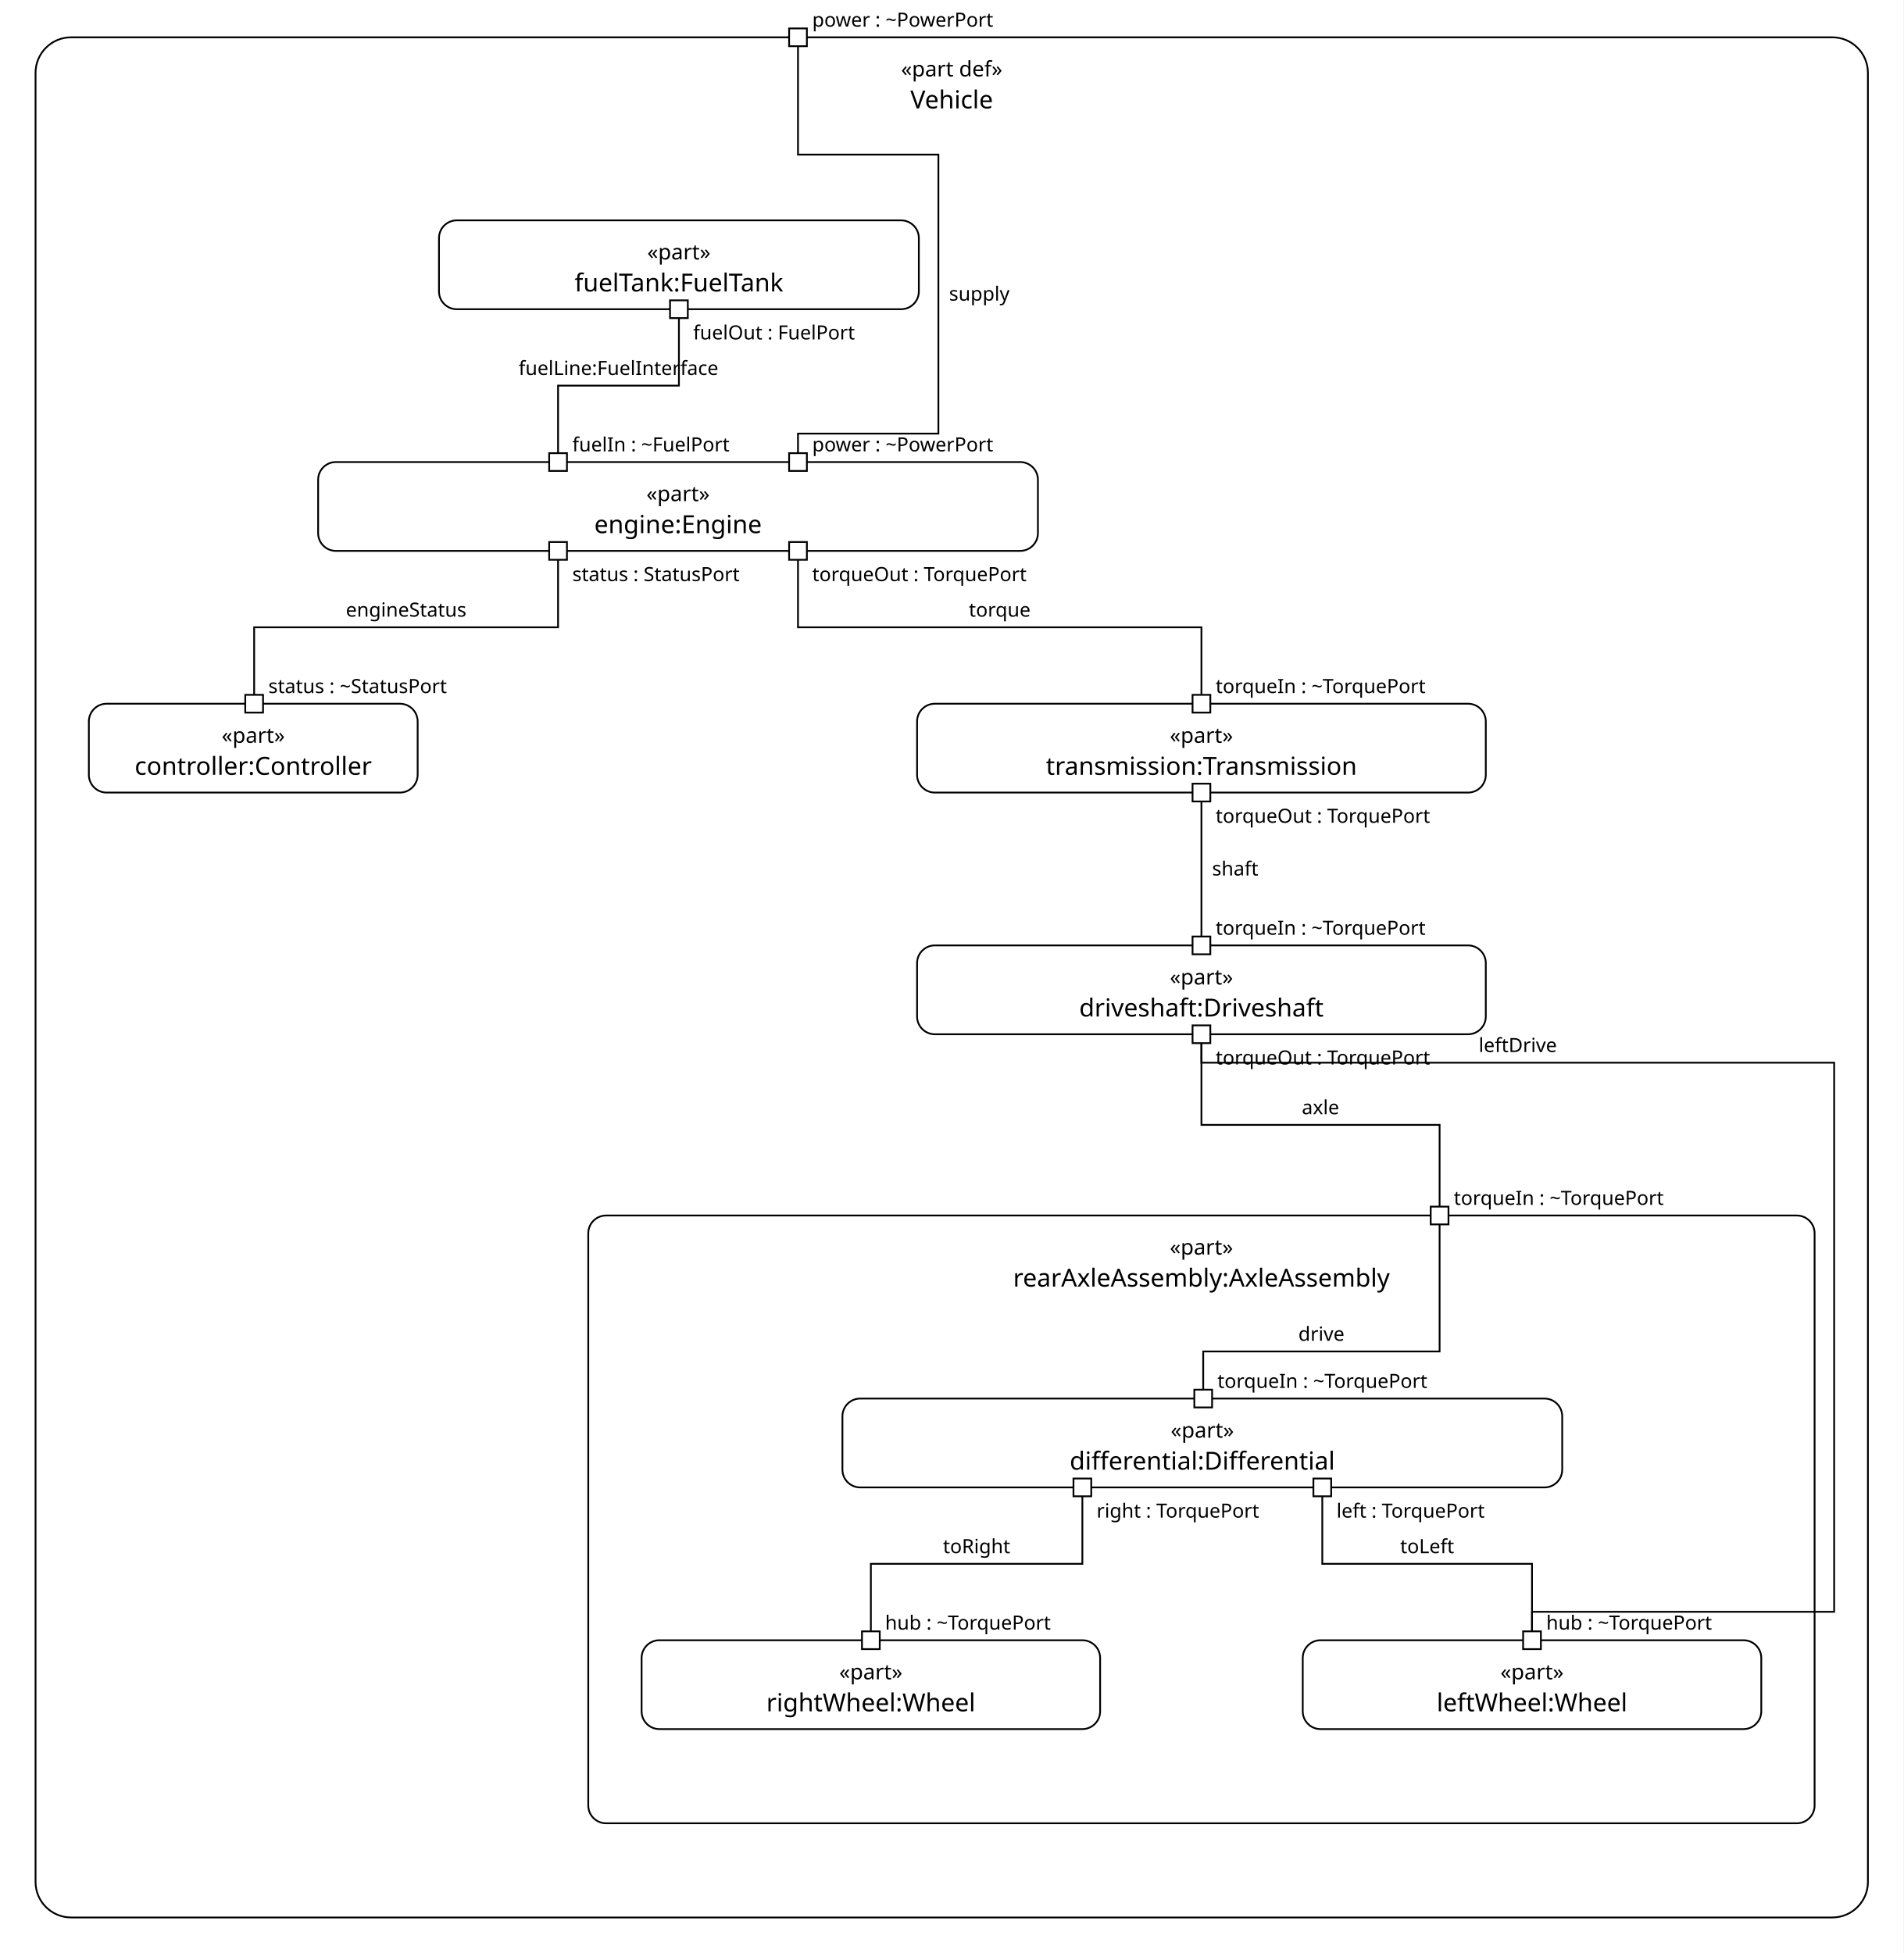
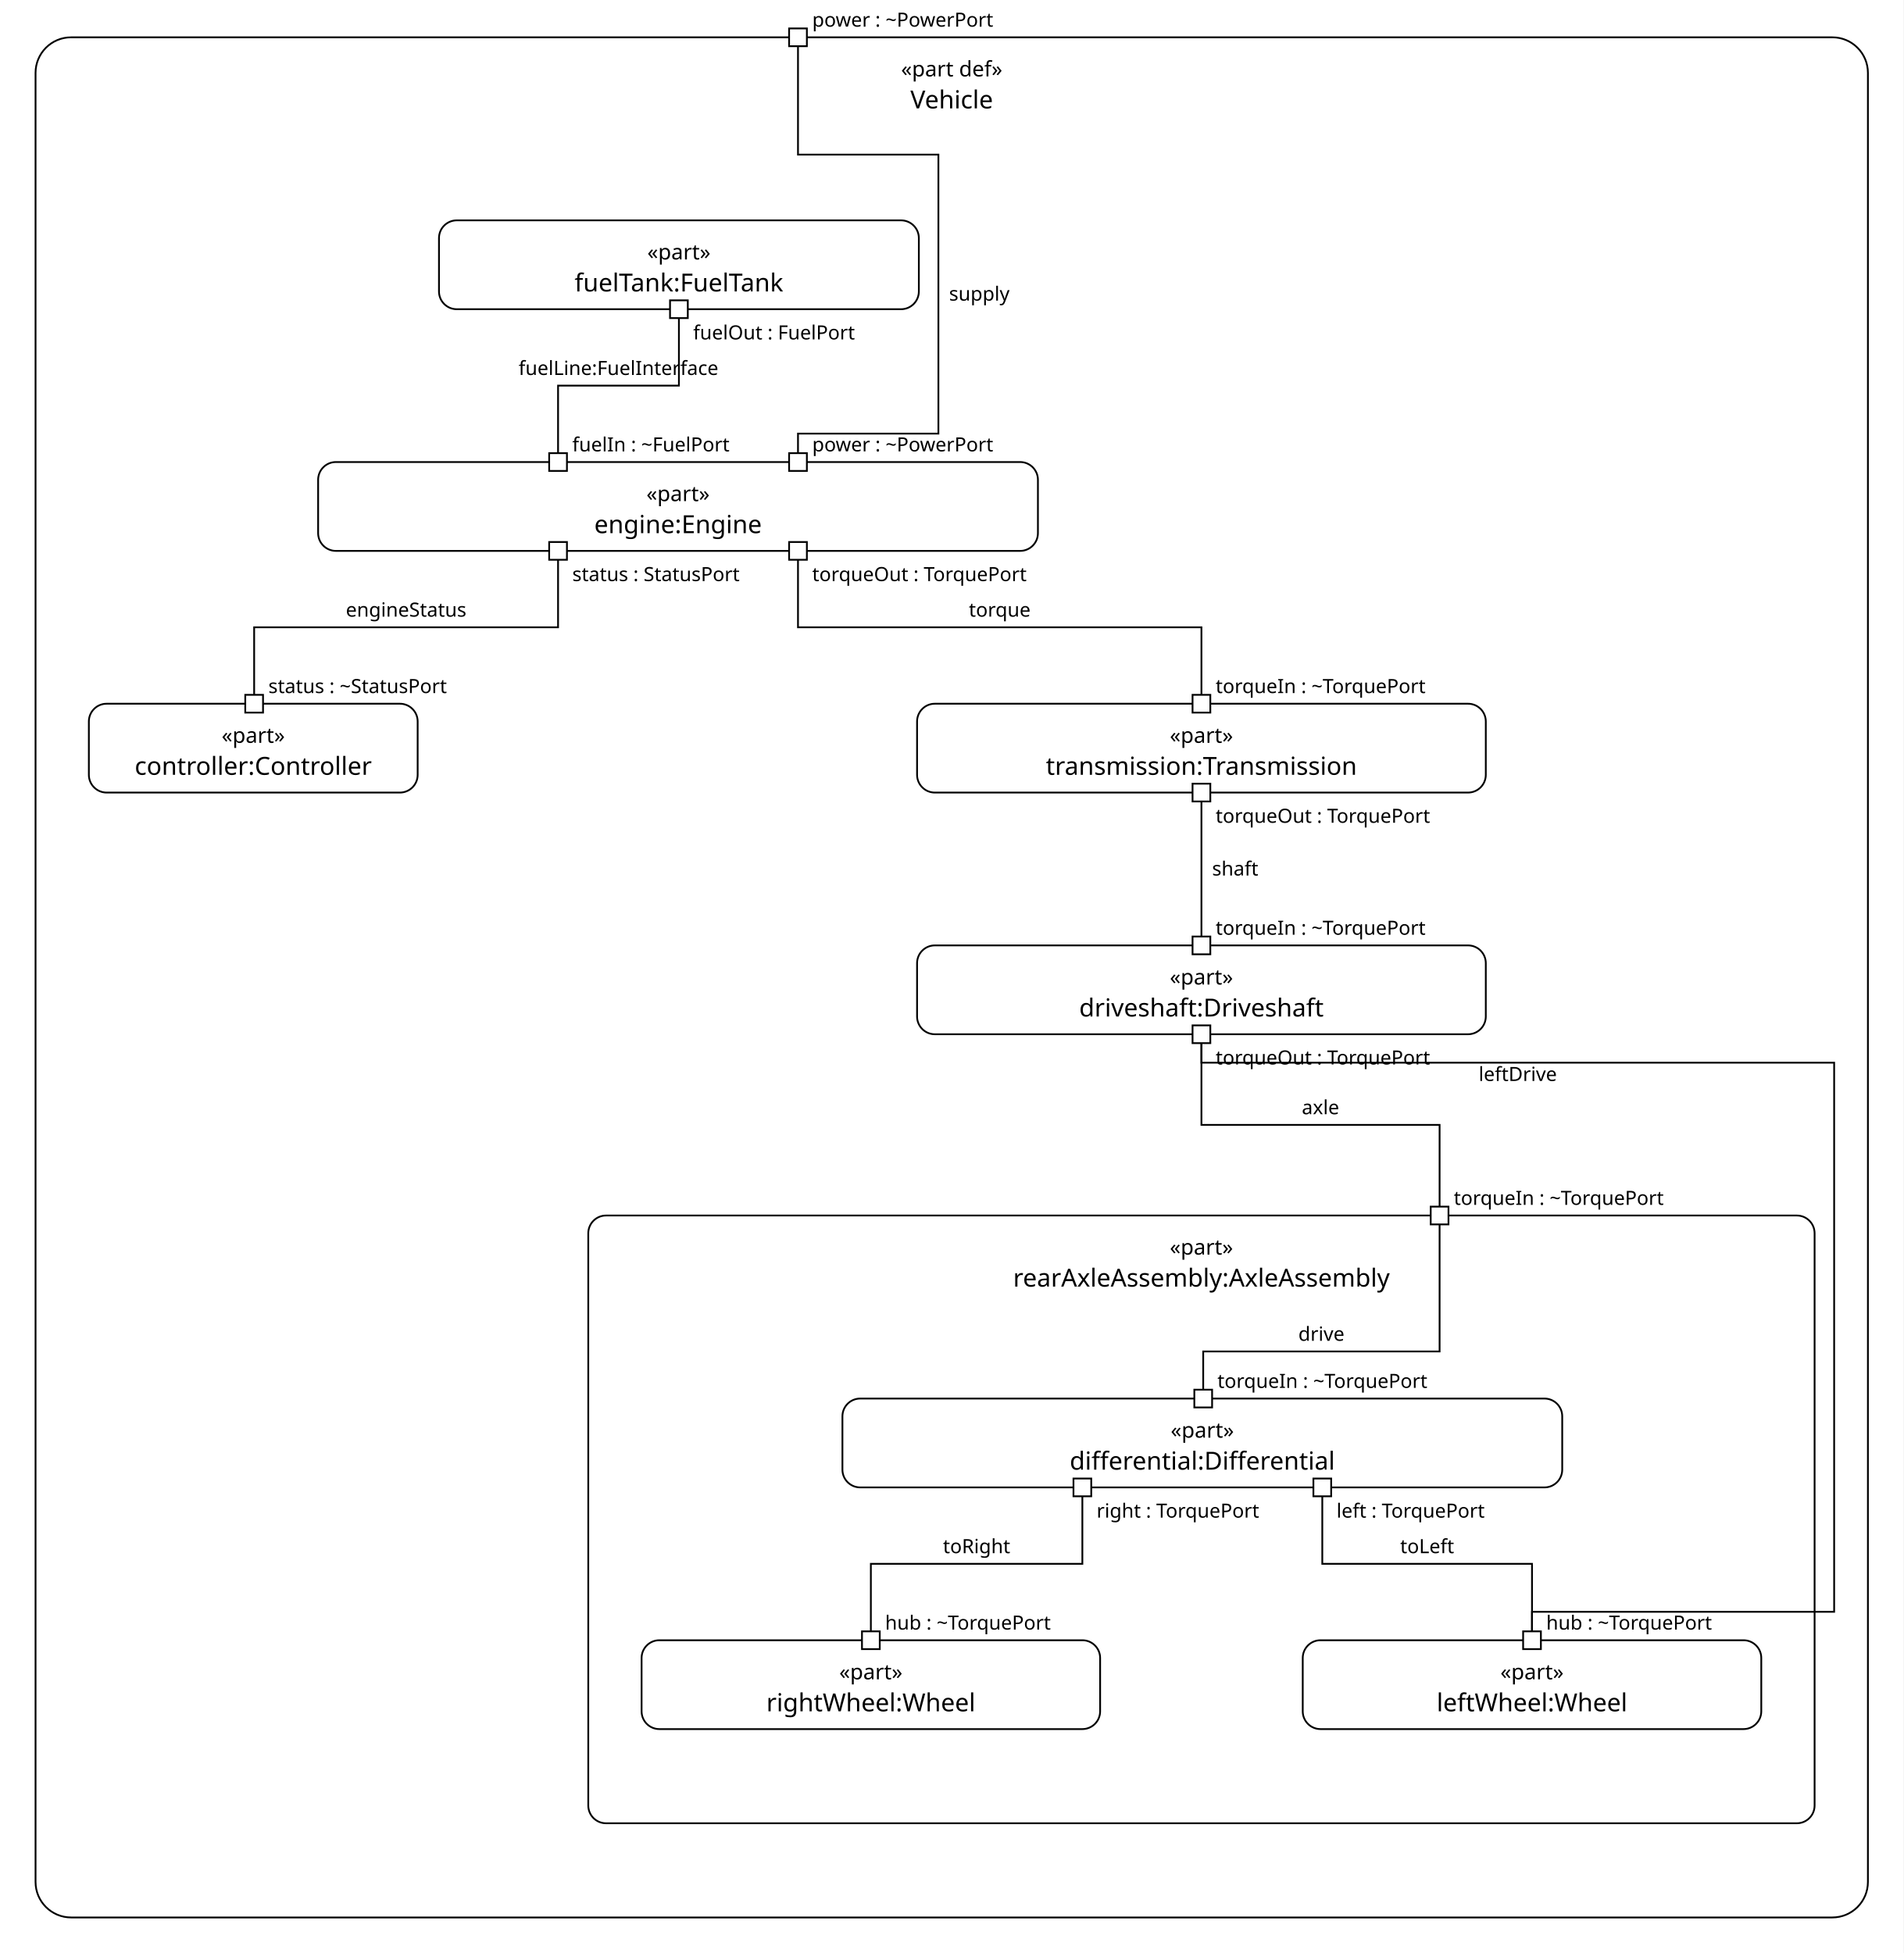
<svg xmlns="http://www.w3.org/2000/svg" width="1071" height="1099" viewBox="0 -1 1071 1099" font-family="sans-serif">
  <rect x="0" y="-1" width="1071" height="1099" fill="#ffffff" />
  <rect x="20" y="20" width="1031" height="1058" rx="20" fill="#ffffff" stroke="#000000" />
  <text x="535.5" y="42" text-anchor="middle" font-size="12">«part def»</text>
  <text x="535.5" y="60" text-anchor="middle" font-size="14">Vehicle</text>
  <rect x="50" y="395" width="185" height="50" rx="10" fill="#ffffff" stroke="#000000" />
  <text x="142.5" y="417" text-anchor="middle" font-size="12">«part»</text>
  <text x="142.5" y="435" text-anchor="middle" font-size="14">controller:Controller</text>
  <rect x="516" y="531" width="320" height="50" rx="10" fill="#ffffff" stroke="#000000" />
  <text x="676" y="553" text-anchor="middle" font-size="12">«part»</text>
  <text x="676" y="571" text-anchor="middle" font-size="14">driveshaft:Driveshaft</text>
  <rect x="179" y="259" width="405" height="50" rx="10" fill="#ffffff" stroke="#000000" />
  <text x="381.5" y="281" text-anchor="middle" font-size="12">«part»</text>
  <text x="381.5" y="299" text-anchor="middle" font-size="14">engine:Engine</text>
  <rect x="247" y="123" width="270" height="50" rx="10" fill="#ffffff" stroke="#000000" />
  <text x="382" y="145" text-anchor="middle" font-size="12">«part»</text>
  <text x="382" y="163" text-anchor="middle" font-size="14">fuelTank:FuelTank</text>
  <rect x="331" y="683" width="690" height="342" rx="10" fill="#ffffff" stroke="#000000" />
  <text x="676" y="705" text-anchor="middle" font-size="12">«part»</text>
  <text x="676" y="723" text-anchor="middle" font-size="14">rearAxleAssembly:AxleAssembly</text>
  <rect x="474" y="786" width="405" height="50" rx="10" fill="#ffffff" stroke="#000000" />
  <text x="676.5" y="808" text-anchor="middle" font-size="12">«part»</text>
  <text x="676.5" y="826" text-anchor="middle" font-size="14">differential:Differential</text>
  <rect x="733" y="922" width="258" height="50" rx="10" fill="#ffffff" stroke="#000000" />
  <text x="862" y="944" text-anchor="middle" font-size="12">«part»</text>
  <text x="862" y="962" text-anchor="middle" font-size="14">leftWheel:Wheel</text>
  <rect x="361" y="922" width="258" height="50" rx="10" fill="#ffffff" stroke="#000000" />
  <text x="490" y="944" text-anchor="middle" font-size="12">«part»</text>
  <text x="490" y="962" text-anchor="middle" font-size="14">rightWheel:Wheel</text>
  <rect x="516" y="395" width="320" height="50" rx="10" fill="#ffffff" stroke="#000000" />
  <text x="676" y="417" text-anchor="middle" font-size="12">«part»</text>
  <text x="676" y="435" text-anchor="middle" font-size="14">transmission:Transmission</text>
-   <polyline points="676,581 676,597 676,632 810,632 810,667 810,683" fill="none" stroke="#000000" />
+   <polyline points="676,581 676,632 810,632 810,683" fill="none" stroke="#000000" />
  <text x="743" y="626" text-anchor="middle" font-size="11">axle</text>
-   <polyline points="314,309 314,325 314,352 143,352 143,379 143,395" fill="none" stroke="#000000" />
+   <polyline points="314,309 314,352 143,352 143,395" fill="none" stroke="#000000" />
  <text x="228.5" y="346" text-anchor="middle" font-size="11">engineStatus</text>
-   <polyline points="382,173 382,189 382,216 314,216 314,243 314,259" fill="none" stroke="#000000" />
+   <polyline points="382,173 382,216 314,216 314,259" fill="none" stroke="#000000" />
  <text x="348" y="210" text-anchor="middle" font-size="11">fuelLine:FuelInterface</text>
  <polyline points="676,581 676,597 1032,597 1032,906 862,906 862,922" fill="none" stroke="#000000" />
-   <text x="854" y="591" text-anchor="middle" font-size="11">leftDrive</text>
+   <text x="854" y="607.3" text-anchor="middle" font-size="11">leftDrive</text>
  <polyline points="676,445 676,531" fill="none" stroke="#000000" />
  <text x="682" y="491.67" text-anchor="start" font-size="11">shaft</text>
  <polyline points="449,20 449,86 528,86 528,243 449,243 449,259" fill="none" stroke="#000000" />
  <text x="534" y="168.17" text-anchor="start" font-size="11">supply</text>
-   <polyline points="449,309 449,325 449,352 676,352 676,379 676,395" fill="none" stroke="#000000" />
+   <polyline points="449,309 449,352 676,352 676,395" fill="none" stroke="#000000" />
  <text x="562.5" y="346" text-anchor="middle" font-size="11">torque</text>
-   <polyline points="810,683 810,749 810,759.5 677,759.5 677,770 677,786" fill="none" stroke="#000000" />
+   <polyline points="810,683 810,759.5 677,759.5 677,786" fill="none" stroke="#000000" />
  <text x="743.5" y="753.5" text-anchor="middle" font-size="11">drive</text>
-   <polyline points="744,836 744,852 744,879 862,879 862,906 862,922" fill="none" stroke="#000000" />
+   <polyline points="744,836 744,879 862,879 862,922" fill="none" stroke="#000000" />
  <text x="803" y="873" text-anchor="middle" font-size="11">toLeft</text>
-   <polyline points="609,836 609,852 609,879 490,879 490,906 490,922" fill="none" stroke="#000000" />
+   <polyline points="609,836 609,879 490,879 490,922" fill="none" stroke="#000000" />
  <text x="549.5" y="873" text-anchor="middle" font-size="11">toRight</text>
  <rect x="444" y="15" width="10" height="10" fill="#ffffff" stroke="#000000" />
  <text x="457" y="14" text-anchor="start" font-size="11">power : ~PowerPort</text>
  <rect x="138" y="390" width="10" height="10" fill="#ffffff" stroke="#000000" />
  <text x="151" y="389" text-anchor="start" font-size="11">status : ~StatusPort</text>
  <rect x="671" y="526" width="10" height="10" fill="#ffffff" stroke="#000000" />
  <text x="684" y="525" text-anchor="start" font-size="11">torqueIn : ~TorquePort</text>
  <rect x="671" y="576" width="10" height="10" fill="#ffffff" stroke="#000000" />
  <text x="684" y="598" text-anchor="start" font-size="11">torqueOut : TorquePort</text>
  <rect x="309" y="254" width="10" height="10" fill="#ffffff" stroke="#000000" />
  <text x="322" y="253" text-anchor="start" font-size="11">fuelIn : ~FuelPort</text>
  <rect x="444" y="254" width="10" height="10" fill="#ffffff" stroke="#000000" />
  <text x="457" y="253" text-anchor="start" font-size="11">power : ~PowerPort</text>
  <rect x="309" y="304" width="10" height="10" fill="#ffffff" stroke="#000000" />
  <text x="322" y="326" text-anchor="start" font-size="11">status : StatusPort</text>
  <rect x="444" y="304" width="10" height="10" fill="#ffffff" stroke="#000000" />
  <text x="457" y="326" text-anchor="start" font-size="11">torqueOut : TorquePort</text>
  <rect x="377" y="168" width="10" height="10" fill="#ffffff" stroke="#000000" />
  <text x="390" y="190" text-anchor="start" font-size="11">fuelOut : FuelPort</text>
  <rect x="805" y="678" width="10" height="10" fill="#ffffff" stroke="#000000" />
  <text x="818" y="677" text-anchor="start" font-size="11">torqueIn : ~TorquePort</text>
  <rect x="739" y="831" width="10" height="10" fill="#ffffff" stroke="#000000" />
  <text x="752" y="853" text-anchor="start" font-size="11">left : TorquePort</text>
  <rect x="604" y="831" width="10" height="10" fill="#ffffff" stroke="#000000" />
  <text x="617" y="853" text-anchor="start" font-size="11">right : TorquePort</text>
  <rect x="672" y="781" width="10" height="10" fill="#ffffff" stroke="#000000" />
  <text x="685" y="780" text-anchor="start" font-size="11">torqueIn : ~TorquePort</text>
  <rect x="857" y="917" width="10" height="10" fill="#ffffff" stroke="#000000" />
  <text x="870" y="916" text-anchor="start" font-size="11">hub : ~TorquePort</text>
  <rect x="485" y="917" width="10" height="10" fill="#ffffff" stroke="#000000" />
  <text x="498" y="916" text-anchor="start" font-size="11">hub : ~TorquePort</text>
  <rect x="671" y="390" width="10" height="10" fill="#ffffff" stroke="#000000" />
  <text x="684" y="389" text-anchor="start" font-size="11">torqueIn : ~TorquePort</text>
  <rect x="671" y="440" width="10" height="10" fill="#ffffff" stroke="#000000" />
  <text x="684" y="462" text-anchor="start" font-size="11">torqueOut : TorquePort</text>
</svg>
